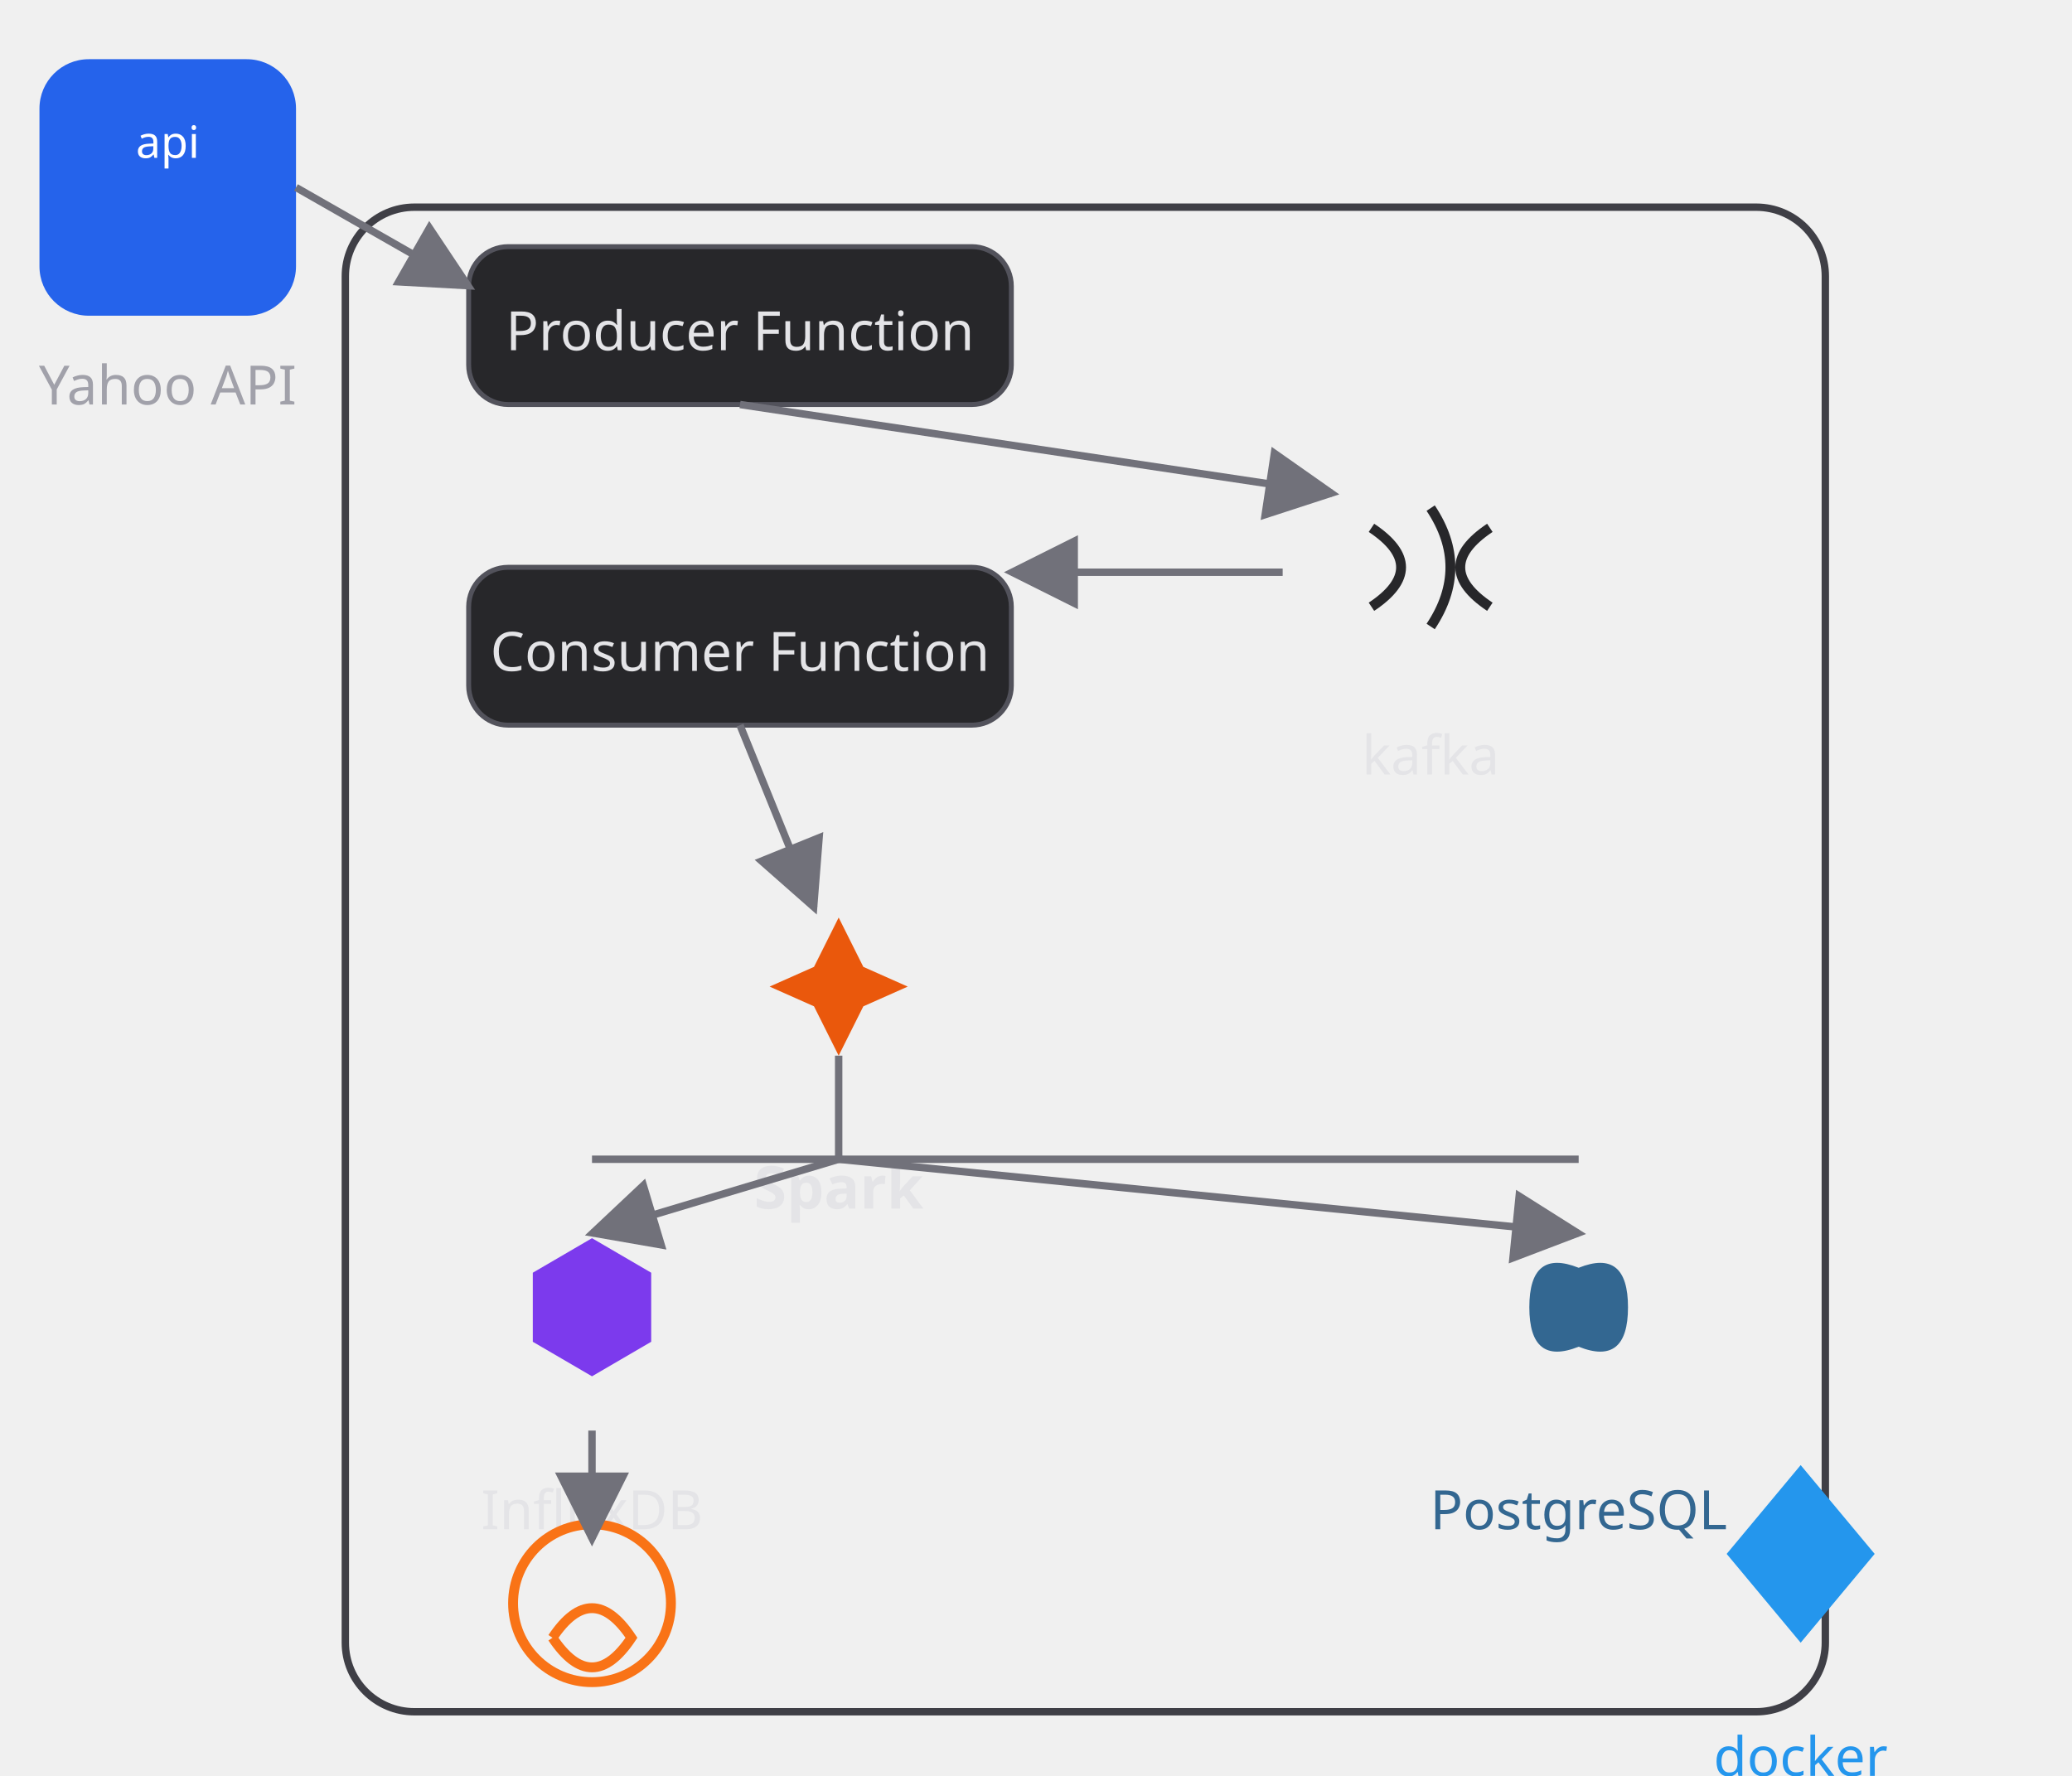
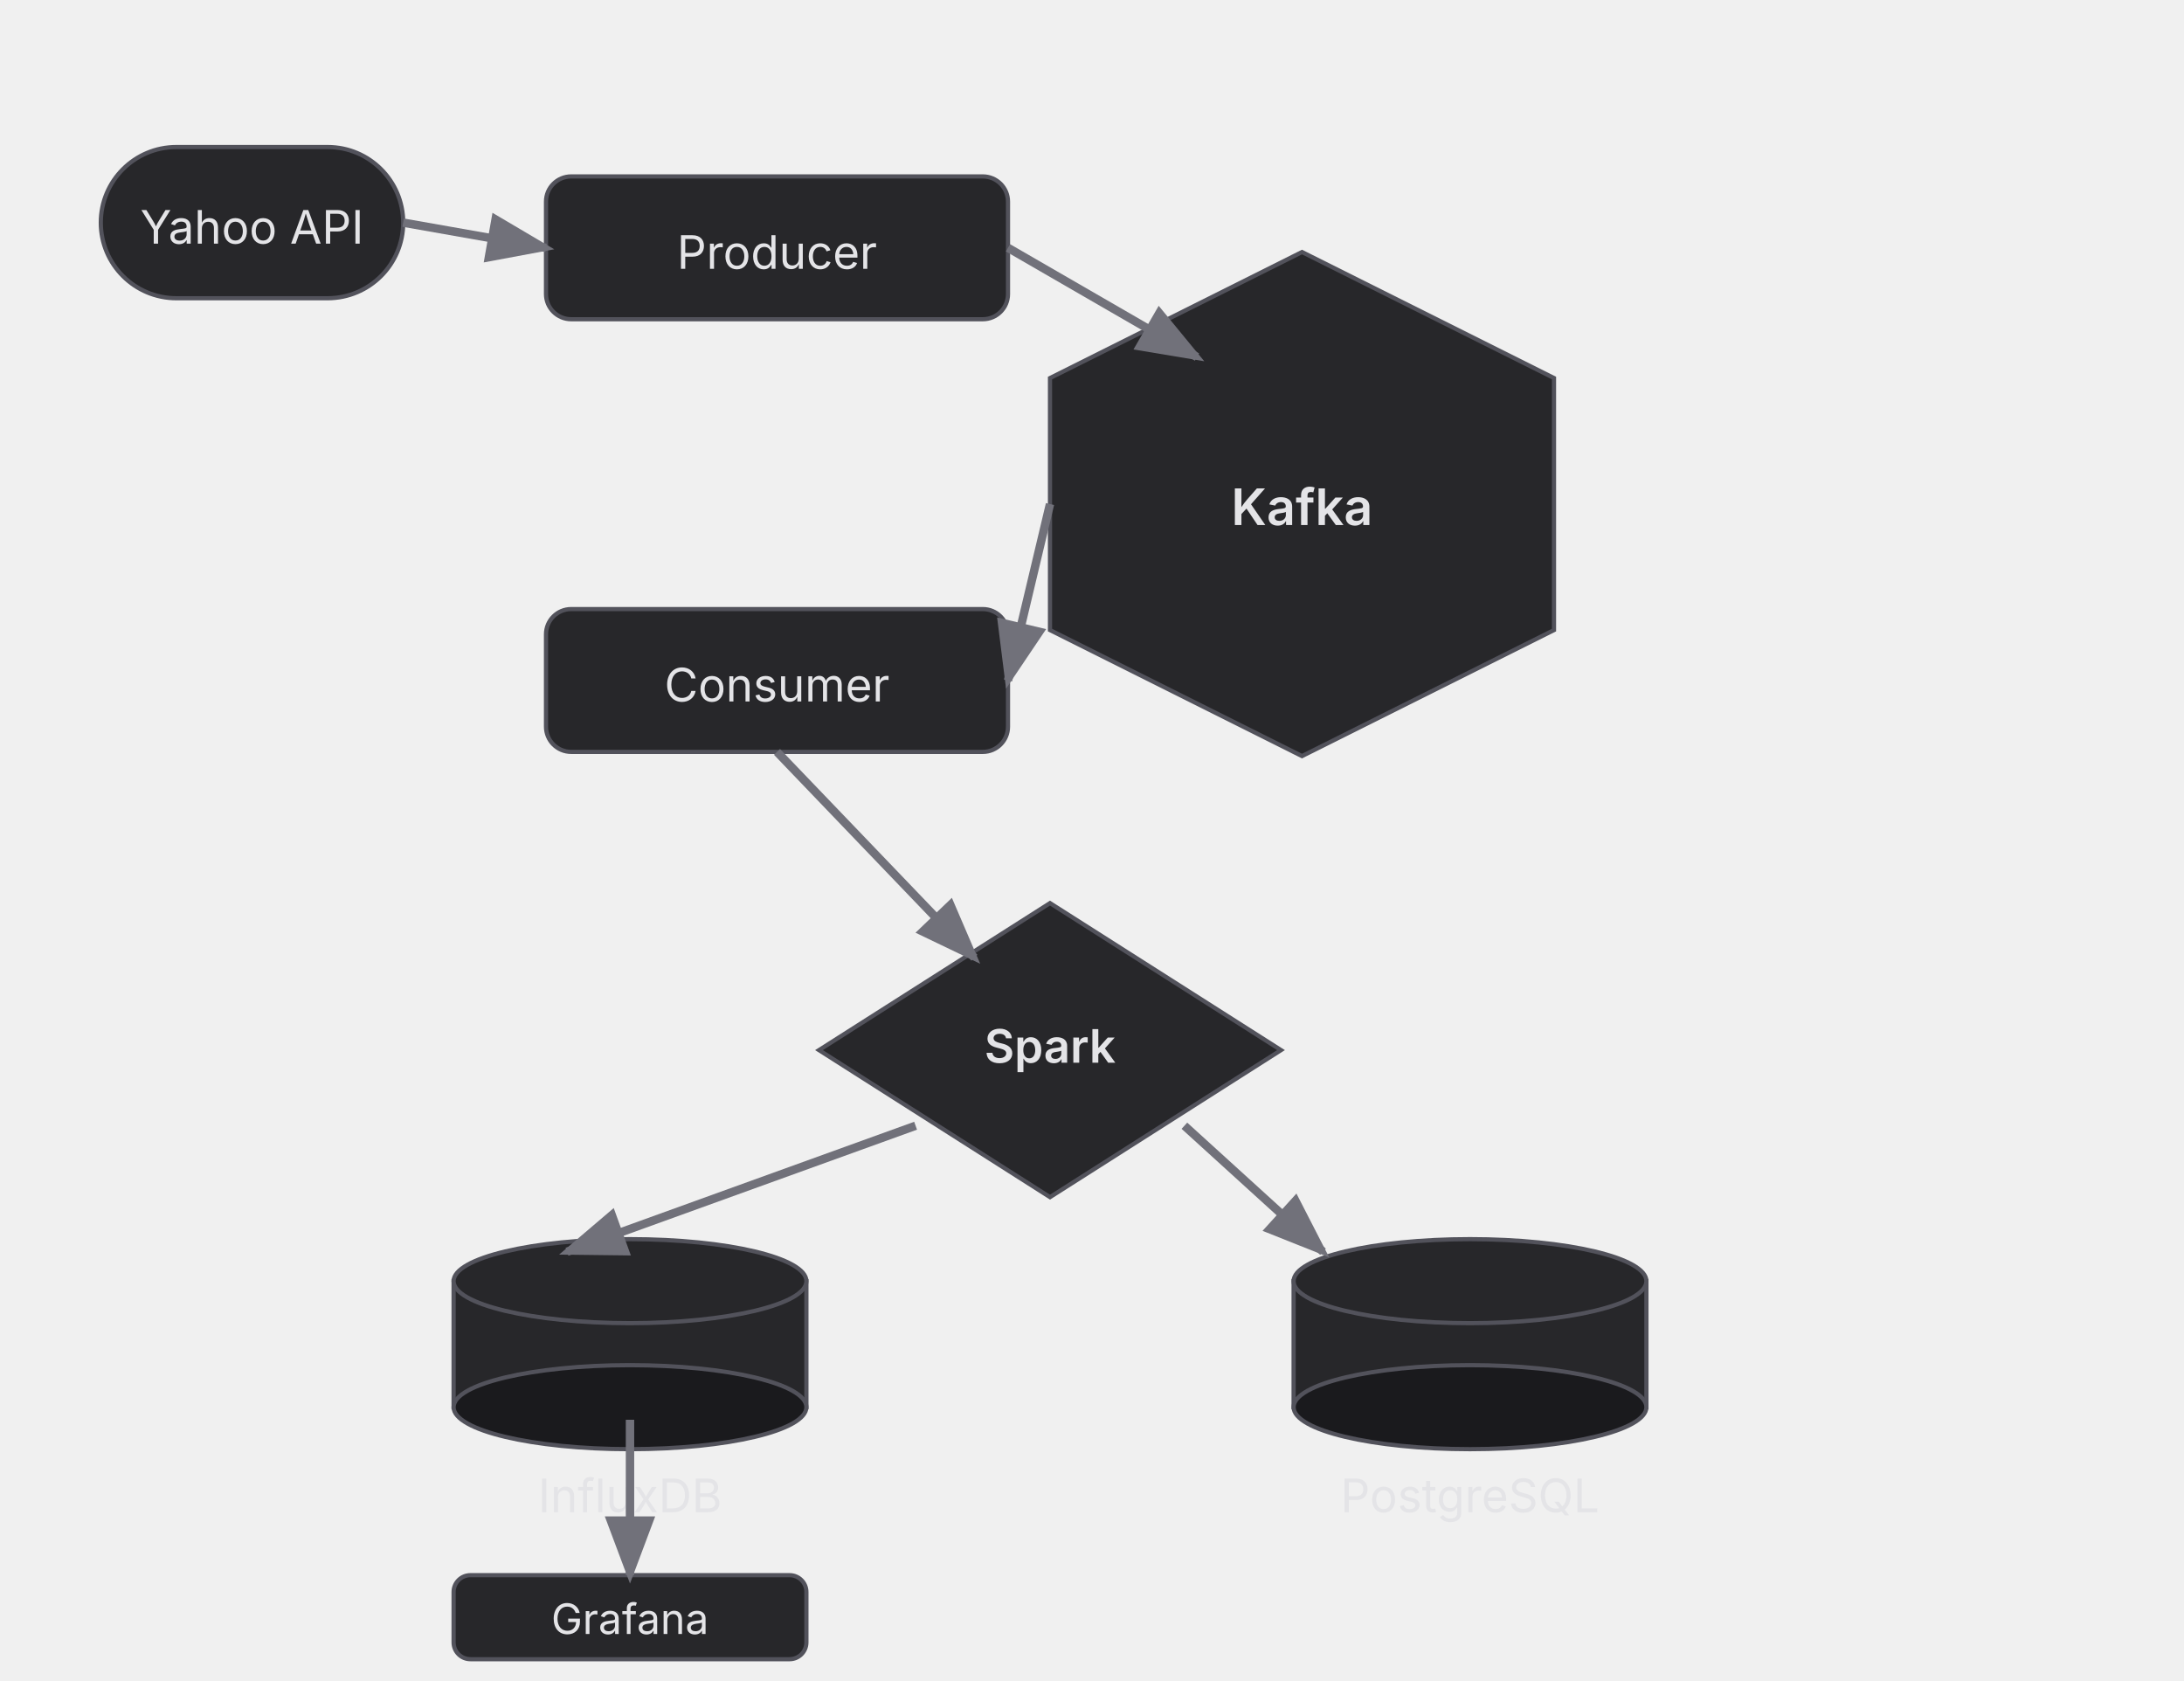
- <svg xmlns="http://www.w3.org/2000/svg" viewBox="0 0 420 360" fill="none">
+ <svg xmlns="http://www.w3.org/2000/svg" viewBox="0 0 520 400" font-family="system-ui, -apple-system, sans-serif">
  <defs>
-     <marker id="arr" markerWidth="10" markerHeight="10" refX="9" refY="5" orient="auto">
-       <path d="M0 0 L10 5 L0 10 Z" fill="#71717a" />
+     <marker id="arrow" markerWidth="8" markerHeight="6" refX="7" refY="3" orient="auto">
+       <path d="M0 0 L8 3 L0 6 Z" fill="#71717a" />
    </marker>
  </defs>
-   <rect x="70" y="42" width="300" height="305" rx="14" fill="transparent" stroke="#3f3f46" stroke-width="1.5" />
-   <rect x="8" y="12" width="52" height="52" rx="10" fill="#2563eb" />
-   <text x="34" y="32" font-family="system-ui,sans-serif" font-size="9" fill="white" text-anchor="middle">api</text>
-   <text x="34" y="82" font-family="system-ui,sans-serif" font-size="11" fill="#a1a1aa" text-anchor="middle">Yahoo API</text>
-   <rect x="95" y="50" width="110" height="32" rx="8" fill="#27272a" stroke="#52525b" />
-   <text x="150" y="71" font-family="system-ui,sans-serif" font-size="11" fill="#e4e4e7" text-anchor="middle">Producer Function</text>
-   <g transform="translate(290, 115)">
-     <path d="M-12-8 Q0 0 -12 8 M0-12 Q8 0 0 12 M12-8 Q0 0 12 8" stroke="#27272a" stroke-width="2" fill="none" />
-     <text x="0" y="42" font-family="system-ui,sans-serif" font-size="11" fill="#e4e4e7" text-anchor="middle">kafka</text>
-   </g>
-   <rect x="95" y="115" width="110" height="32" rx="8" fill="#27272a" stroke="#52525b" />
-   <text x="150" y="136" font-family="system-ui,sans-serif" font-size="11" fill="#e4e4e7" text-anchor="middle">Consumer Function</text>
-   <g transform="translate(170, 200)">
-     <polygon points="0,-14 5,-4 14,0 5,4 0,14 -5,4 -14,0 -5,-4" fill="#ea580c" stroke="none" />
-     <text x="0" y="45" font-family="system-ui,sans-serif" font-size="12" font-weight="600" fill="#e4e4e7" text-anchor="middle">Spark</text>
-   </g>
-   <line x1="170" y1="214" x2="170" y2="235" stroke="#71717a" stroke-width="1.5" />
-   <line x1="170" y1="235" x2="120" y2="235" stroke="#71717a" stroke-width="1.5" />
-   <line x1="170" y1="235" x2="320" y2="235" stroke="#71717a" stroke-width="1.5" />
-   <g transform="translate(120, 265)">
-     <polygon points="0,-14 12,-7 12,7 0,14 -12,7 -12,-7" fill="#7c3aed" stroke="none" />
-     <text x="0" y="45" font-family="system-ui,sans-serif" font-size="11" fill="#e4e4e7" text-anchor="middle">InfluxDB</text>
-   </g>
-   <g transform="translate(320, 265)">
-     <path d="M-10 0 Q-10 -12 0 -8 Q10 -12 10 0 Q10 12 0 8 Q-10 12 -10 0" fill="#336791" stroke="none" />
-     <text x="0" y="45" font-family="system-ui,sans-serif" font-size="11" fill="#336791" text-anchor="middle">PostgreSQL</text>
-   </g>
-   <g transform="translate(120, 330)">
-     <circle cx="0" cy="-5" r="16" fill="none" stroke="#f97316" stroke-width="2" />
-     <path d="M-8 2 Q0 -10 8 2 Q0 14 -8 2" fill="none" stroke="#f97316" stroke-width="2" />
-     <text x="0" y="40" font-family="system-ui,sans-serif" font-size="11" fill="#e4e4e7" text-anchor="middle">Grafana</text>
-   </g>
-   <g transform="translate(365, 315)">
-     <path d="M0 -18 L15 0 L0 18 L-15 0 Z" fill="#2496ed" stroke="none" />
-     <text x="0" y="45" font-family="system-ui,sans-serif" font-size="11" fill="#2496ed" text-anchor="middle">docker</text>
-   </g>
-   <path d="M60 38 L95 58" stroke="#71717a" stroke-width="1.5" marker-end="url(#arr)" />
-   <path d="M150 82 L270 100" stroke="#71717a" stroke-width="1.5" marker-end="url(#arr)" />
-   <path d="M260 116 L205 116" stroke="#71717a" stroke-width="1.5" marker-end="url(#arr)" />
-   <path d="M150 147 L165 184" stroke="#71717a" stroke-width="1.5" marker-end="url(#arr)" />
-   <path d="M170 235 L120 250" stroke="#71717a" stroke-width="1.5" marker-end="url(#arr)" />
-   <path d="M170 235 L320 250" stroke="#71717a" stroke-width="1.5" marker-end="url(#arr)" />
-   <path d="M120 290 L120 312" stroke="#71717a" stroke-width="1.5" marker-end="url(#arr)" />
+   <rect x="24" y="35" width="72" height="36" rx="18" fill="#27272a" stroke="#52525b" stroke-width="1" />
+   <text x="60" y="58" font-size="11" fill="#e4e4e7" text-anchor="middle">Yahoo API</text>
+   <rect x="130" y="42" width="110" height="34" rx="6" fill="#27272a" stroke="#52525b" stroke-width="1" />
+   <text x="185" y="64" font-size="11" fill="#e4e4e7" text-anchor="middle">Producer</text>
+   <path d="M310 60 L370 90 L370 150 L310 180 L250 150 L250 90 Z" fill="#27272a" stroke="#52525b" stroke-width="1" />
+   <text x="310" y="125" font-size="12" font-weight="600" fill="#e4e4e7" text-anchor="middle">Kafka</text>
+   <rect x="130" y="145" width="110" height="34" rx="6" fill="#27272a" stroke="#52525b" stroke-width="1" />
+   <text x="185" y="167" font-size="11" fill="#e4e4e7" text-anchor="middle">Consumer</text>
+   <path d="M250 215 L305 250 L250 285 L195 250 Z" fill="#27272a" stroke="#52525b" stroke-width="1" />
+   <text x="250" y="253" font-size="11" font-weight="600" fill="#e4e4e7" text-anchor="middle">Spark</text>
+   <path d="M108 305 L108 335 L192 335 L192 305 Z" fill="#27272a" stroke="#52525b" stroke-width="1" />
+   <ellipse cx="150" cy="305" rx="42" ry="10" fill="#27272a" stroke="#52525b" stroke-width="1" />
+   <ellipse cx="150" cy="335" rx="42" ry="10" fill="#1a1a1d" stroke="#52525b" stroke-width="1" />
+   <text x="150" y="360" font-size="11" fill="#e4e4e7" text-anchor="middle">InfluxDB</text>
+   <path d="M308 305 L308 335 L392 335 L392 305 Z" fill="#27272a" stroke="#52525b" stroke-width="1" />
+   <ellipse cx="350" cy="305" rx="42" ry="10" fill="#27272a" stroke="#52525b" stroke-width="1" />
+   <ellipse cx="350" cy="335" rx="42" ry="10" fill="#1a1a1d" stroke="#52525b" stroke-width="1" />
+   <text x="350" y="360" font-size="11" fill="#e4e4e7" text-anchor="middle">PostgreSQL</text>
+   <rect x="108" y="375" width="84" height="20" rx="4" fill="#27272a" stroke="#52525b" stroke-width="1" />
+   <text x="150" y="389" font-size="10" fill="#e4e4e7" text-anchor="middle">Grafana</text>
+   <path d="M96 53 L130 59" stroke="#71717a" stroke-width="2" fill="none" marker-end="url(#arrow)" />
+   <path d="M240 59 L285 85" stroke="#71717a" stroke-width="2" fill="none" marker-end="url(#arrow)" />
+   <path d="M250 120 L240 162" stroke="#71717a" stroke-width="2" fill="none" marker-end="url(#arrow)" />
+   <path d="M185 179 L232 228" stroke="#71717a" stroke-width="2" fill="none" marker-end="url(#arrow)" />
+   <path d="M218 268 L135 298" stroke="#71717a" stroke-width="2" fill="none" marker-end="url(#arrow)" />
+   <path d="M282 268 L315 298" stroke="#71717a" stroke-width="2" fill="none" marker-end="url(#arrow)" />
+   <path d="M150 338 L150 375" stroke="#71717a" stroke-width="2" fill="none" marker-end="url(#arrow)" />
</svg>
